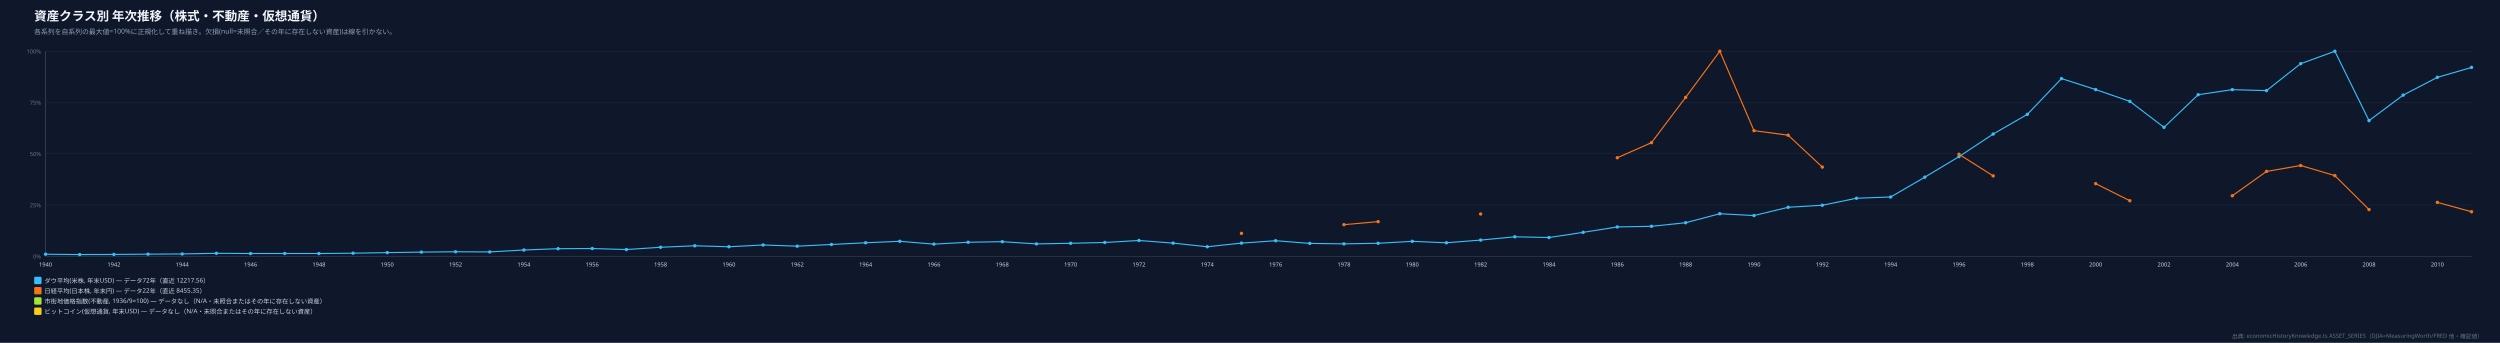
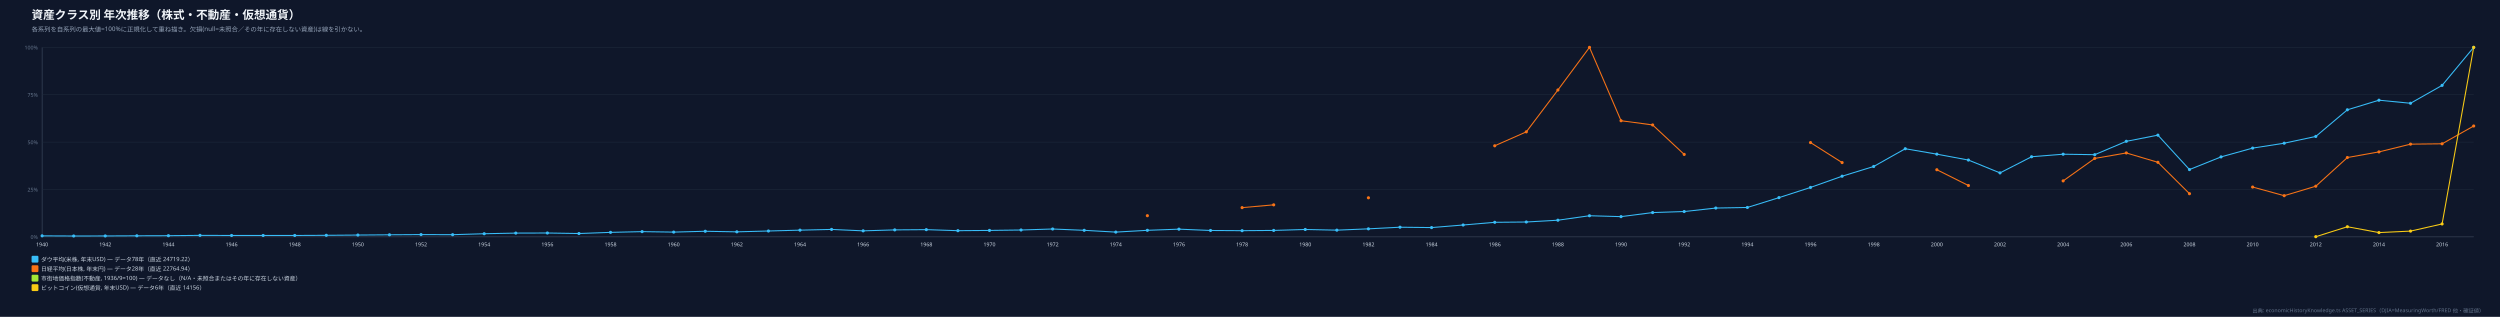
- <svg xmlns="http://www.w3.org/2000/svg" width="4390" height="602" viewBox="0 0 4390 602" font-family="'Hiragino Sans','Noto Sans JP',sans-serif">
-   <rect width="4390" height="602" fill="#0f172a" />
+ <svg xmlns="http://www.w3.org/2000/svg" width="4750" height="602" viewBox="0 0 4750 602" font-family="'Hiragino Sans','Noto Sans JP',sans-serif">
+   <rect width="4750" height="602" fill="#0f172a" />
  <text x="60" y="36" fill="#f1f5f9" font-size="22" font-weight="700">資産クラス別 年次推移（株式・不動産・仮想通貨）</text>
  <text x="60" y="60" fill="#94a3b8" font-size="12">各系列を自系列の最大値=100%に正規化して重ね描き。欠損(null=未照合／その年に存在しない資産)は線を引かない。</text>
  <line x1="80" y1="90" x2="80" y2="450" stroke="#475569" />
-   <line x1="80" y1="450" x2="4340" y2="450" stroke="#475569" />
-   <line x1="80" y1="450" x2="4340" y2="450" stroke="#1e293b" />
+   <line x1="80" y1="450" x2="4700" y2="450" stroke="#475569" />
+   <line x1="80" y1="450" x2="4700" y2="450" stroke="#1e293b" />
  <text x="72" y="454" fill="#64748b" font-size="10" text-anchor="end">0%</text>
-   <line x1="80" y1="360" x2="4340" y2="360" stroke="#1e293b" />
+   <line x1="80" y1="360" x2="4700" y2="360" stroke="#1e293b" />
  <text x="72" y="364" fill="#64748b" font-size="10" text-anchor="end">25%</text>
-   <line x1="80" y1="270" x2="4340" y2="270" stroke="#1e293b" />
+   <line x1="80" y1="270" x2="4700" y2="270" stroke="#1e293b" />
  <text x="72" y="274" fill="#64748b" font-size="10" text-anchor="end">50%</text>
-   <line x1="80" y1="180" x2="4340" y2="180" stroke="#1e293b" />
+   <line x1="80" y1="180" x2="4700" y2="180" stroke="#1e293b" />
  <text x="72" y="184" fill="#64748b" font-size="10" text-anchor="end">75%</text>
-   <line x1="80" y1="90" x2="4340" y2="90" stroke="#1e293b" />
+   <line x1="80" y1="90" x2="4700" y2="90" stroke="#1e293b" />
  <text x="72" y="94" fill="#64748b" font-size="10" text-anchor="end">100%</text>
  <text x="80" y="468" fill="#cbd5e1" font-size="10" text-anchor="middle">1940</text>
  <text x="200" y="468" fill="#cbd5e1" font-size="10" text-anchor="middle">1942</text>
  <text x="320" y="468" fill="#cbd5e1" font-size="10" text-anchor="middle">1944</text>
  <text x="440" y="468" fill="#cbd5e1" font-size="10" text-anchor="middle">1946</text>
  <text x="560" y="468" fill="#cbd5e1" font-size="10" text-anchor="middle">1948</text>
  <text x="680" y="468" fill="#cbd5e1" font-size="10" text-anchor="middle">1950</text>
  <text x="800" y="468" fill="#cbd5e1" font-size="10" text-anchor="middle">1952</text>
  <text x="920" y="468" fill="#cbd5e1" font-size="10" text-anchor="middle">1954</text>
  <text x="1040" y="468" fill="#cbd5e1" font-size="10" text-anchor="middle">1956</text>
  <text x="1160" y="468" fill="#cbd5e1" font-size="10" text-anchor="middle">1958</text>
  <text x="1280" y="468" fill="#cbd5e1" font-size="10" text-anchor="middle">1960</text>
  <text x="1400" y="468" fill="#cbd5e1" font-size="10" text-anchor="middle">1962</text>
  <text x="1520" y="468" fill="#cbd5e1" font-size="10" text-anchor="middle">1964</text>
  <text x="1640" y="468" fill="#cbd5e1" font-size="10" text-anchor="middle">1966</text>
  <text x="1760" y="468" fill="#cbd5e1" font-size="10" text-anchor="middle">1968</text>
  <text x="1880" y="468" fill="#cbd5e1" font-size="10" text-anchor="middle">1970</text>
  <text x="2000" y="468" fill="#cbd5e1" font-size="10" text-anchor="middle">1972</text>
  <text x="2120" y="468" fill="#cbd5e1" font-size="10" text-anchor="middle">1974</text>
  <text x="2240" y="468" fill="#cbd5e1" font-size="10" text-anchor="middle">1976</text>
  <text x="2360" y="468" fill="#cbd5e1" font-size="10" text-anchor="middle">1978</text>
  <text x="2480" y="468" fill="#cbd5e1" font-size="10" text-anchor="middle">1980</text>
  <text x="2600" y="468" fill="#cbd5e1" font-size="10" text-anchor="middle">1982</text>
  <text x="2720" y="468" fill="#cbd5e1" font-size="10" text-anchor="middle">1984</text>
  <text x="2840" y="468" fill="#cbd5e1" font-size="10" text-anchor="middle">1986</text>
  <text x="2960" y="468" fill="#cbd5e1" font-size="10" text-anchor="middle">1988</text>
  <text x="3080" y="468" fill="#cbd5e1" font-size="10" text-anchor="middle">1990</text>
  <text x="3200" y="468" fill="#cbd5e1" font-size="10" text-anchor="middle">1992</text>
  <text x="3320" y="468" fill="#cbd5e1" font-size="10" text-anchor="middle">1994</text>
  <text x="3440" y="468" fill="#cbd5e1" font-size="10" text-anchor="middle">1996</text>
  <text x="3560" y="468" fill="#cbd5e1" font-size="10" text-anchor="middle">1998</text>
  <text x="3680" y="468" fill="#cbd5e1" font-size="10" text-anchor="middle">2000</text>
  <text x="3800" y="468" fill="#cbd5e1" font-size="10" text-anchor="middle">2002</text>
  <text x="3920" y="468" fill="#cbd5e1" font-size="10" text-anchor="middle">2004</text>
  <text x="4040" y="468" fill="#cbd5e1" font-size="10" text-anchor="middle">2006</text>
  <text x="4160" y="468" fill="#cbd5e1" font-size="10" text-anchor="middle">2008</text>
  <text x="4280" y="468" fill="#cbd5e1" font-size="10" text-anchor="middle">2010</text>
-   <circle cx="80" cy="446.4" r="3" fill="#38bdf8" />
-   <circle cx="140" cy="447.0" r="3" fill="#38bdf8" />
-   <circle cx="200" cy="446.8" r="3" fill="#38bdf8" />
-   <circle cx="260" cy="446.3" r="3" fill="#38bdf8" />
-   <circle cx="320" cy="445.9" r="3" fill="#38bdf8" />
-   <circle cx="380" cy="444.8" r="3" fill="#38bdf8" />
-   <circle cx="440" cy="445.2" r="3" fill="#38bdf8" />
-   <circle cx="500" cy="445.1" r="3" fill="#38bdf8" />
-   <circle cx="560" cy="445.2" r="3" fill="#38bdf8" />
-   <circle cx="620" cy="444.6" r="3" fill="#38bdf8" />
-   <circle cx="680" cy="443.6" r="3" fill="#38bdf8" />
-   <circle cx="740" cy="442.7" r="3" fill="#38bdf8" />
-   <circle cx="800" cy="442.1" r="3" fill="#38bdf8" />
-   <circle cx="860" cy="442.4" r="3" fill="#38bdf8" />
-   <circle cx="920" cy="439.0" r="3" fill="#38bdf8" />
-   <circle cx="980" cy="436.7" r="3" fill="#38bdf8" />
-   <circle cx="1040" cy="436.4" r="3" fill="#38bdf8" />
-   <circle cx="1100" cy="438.2" r="3" fill="#38bdf8" />
-   <circle cx="1160" cy="434.2" r="3" fill="#38bdf8" />
-   <circle cx="1220" cy="431.6" r="3" fill="#38bdf8" />
-   <circle cx="1280" cy="433.3" r="3" fill="#38bdf8" />
-   <circle cx="1340" cy="430.2" r="3" fill="#38bdf8" />
-   <circle cx="1400" cy="432.3" r="3" fill="#38bdf8" />
-   <circle cx="1460" cy="429.3" r="3" fill="#38bdf8" />
-   <circle cx="1520" cy="426.3" r="3" fill="#38bdf8" />
-   <circle cx="1580" cy="423.7" r="3" fill="#38bdf8" />
-   <circle cx="1640" cy="428.7" r="3" fill="#38bdf8" />
-   <circle cx="1700" cy="425.4" r="3" fill="#38bdf8" />
-   <circle cx="1760" cy="424.4" r="3" fill="#38bdf8" />
-   <circle cx="1820" cy="428.3" r="3" fill="#38bdf8" />
-   <circle cx="1880" cy="427.2" r="3" fill="#38bdf8" />
-   <circle cx="1940" cy="425.8" r="3" fill="#38bdf8" />
-   <circle cx="2000" cy="422.3" r="3" fill="#38bdf8" />
-   <circle cx="2060" cy="426.9" r="3" fill="#38bdf8" />
-   <circle cx="2120" cy="433.3" r="3" fill="#38bdf8" />
-   <circle cx="2180" cy="426.9" r="3" fill="#38bdf8" />
-   <circle cx="2240" cy="422.7" r="3" fill="#38bdf8" />
-   <circle cx="2300" cy="427.4" r="3" fill="#38bdf8" />
-   <circle cx="2360" cy="428.2" r="3" fill="#38bdf8" />
-   <circle cx="2420" cy="427.2" r="3" fill="#38bdf8" />
-   <circle cx="2480" cy="423.8" r="3" fill="#38bdf8" />
-   <circle cx="2540" cy="426.3" r="3" fill="#38bdf8" />
-   <circle cx="2600" cy="421.6" r="3" fill="#38bdf8" />
-   <circle cx="2660" cy="415.8" r="3" fill="#38bdf8" />
-   <circle cx="2720" cy="417.1" r="3" fill="#38bdf8" />
-   <circle cx="2780" cy="408.0" r="3" fill="#38bdf8" />
-   <circle cx="2840" cy="398.5" r="3" fill="#38bdf8" />
-   <circle cx="2900" cy="397.4" r="3" fill="#38bdf8" />
-   <circle cx="2960" cy="391.1" r="3" fill="#38bdf8" />
-   <circle cx="3020" cy="375.3" r="3" fill="#38bdf8" />
-   <circle cx="3080" cy="378.5" r="3" fill="#38bdf8" />
-   <circle cx="3140" cy="364.0" r="3" fill="#38bdf8" />
-   <circle cx="3200" cy="360.4" r="3" fill="#38bdf8" />
-   <circle cx="3260" cy="348.1" r="3" fill="#38bdf8" />
-   <circle cx="3320" cy="345.9" r="3" fill="#38bdf8" />
-   <circle cx="3380" cy="311.1" r="3" fill="#38bdf8" />
-   <circle cx="3440" cy="275.0" r="3" fill="#38bdf8" />
-   <circle cx="3500" cy="235.4" r="3" fill="#38bdf8" />
-   <circle cx="3560" cy="200.8" r="3" fill="#38bdf8" />
-   <circle cx="3620" cy="138.0" r="3" fill="#38bdf8" />
-   <circle cx="3680" cy="157.3" r="3" fill="#38bdf8" />
-   <circle cx="3740" cy="178.0" r="3" fill="#38bdf8" />
-   <circle cx="3800" cy="223.6" r="3" fill="#38bdf8" />
-   <circle cx="3860" cy="166.3" r="3" fill="#38bdf8" />
-   <circle cx="3920" cy="157.4" r="3" fill="#38bdf8" />
-   <circle cx="3980" cy="159.1" r="3" fill="#38bdf8" />
-   <circle cx="4040" cy="111.8" r="3" fill="#38bdf8" />
-   <circle cx="4100" cy="90.0" r="3" fill="#38bdf8" />
-   <circle cx="4160" cy="211.8" r="3" fill="#38bdf8" />
-   <circle cx="4220" cy="167.0" r="3" fill="#38bdf8" />
-   <circle cx="4280" cy="135.8" r="3" fill="#38bdf8" />
-   <circle cx="4340" cy="118.4" r="3" fill="#38bdf8" />
-   <path d="M80,446.4 L140,447.0 L200,446.8 L260,446.3 L320,445.9 L380,444.8 L440,445.2 L500,445.1 L560,445.2 L620,444.6 L680,443.6 L740,442.7 L800,442.1 L860,442.4 L920,439.0 L980,436.7 L1040,436.4 L1100,438.2 L1160,434.2 L1220,431.6 L1280,433.3 L1340,430.2 L1400,432.3 L1460,429.3 L1520,426.3 L1580,423.7 L1640,428.7 L1700,425.4 L1760,424.4 L1820,428.3 L1880,427.2 L1940,425.8 L2000,422.3 L2060,426.9 L2120,433.3 L2180,426.9 L2240,422.7 L2300,427.4 L2360,428.2 L2420,427.2 L2480,423.8 L2540,426.3 L2600,421.6 L2660,415.8 L2720,417.1 L2780,408.0 L2840,398.5 L2900,397.4 L2960,391.1 L3020,375.3 L3080,378.5 L3140,364.0 L3200,360.4 L3260,348.1 L3320,345.9 L3380,311.1 L3440,275.0 L3500,235.4 L3560,200.8 L3620,138.0 L3680,157.3 L3740,178.0 L3800,223.6 L3860,166.3 L3920,157.4 L3980,159.1 L4040,111.8 L4100,90.0 L4160,211.8 L4220,167.0 L4280,135.8 L4340,118.4" fill="none" stroke="#38bdf8" stroke-width="2" />
+   <text x="4400" y="468" fill="#cbd5e1" font-size="10" text-anchor="middle">2012</text>
+   <text x="4520" y="468" fill="#cbd5e1" font-size="10" text-anchor="middle">2014</text>
+   <text x="4640" y="468" fill="#cbd5e1" font-size="10" text-anchor="middle">2016</text>
+   <circle cx="80" cy="448.1" r="3" fill="#38bdf8" />
+   <circle cx="140" cy="448.4" r="3" fill="#38bdf8" />
+   <circle cx="200" cy="448.3" r="3" fill="#38bdf8" />
+   <circle cx="260" cy="448.0" r="3" fill="#38bdf8" />
+   <circle cx="320" cy="447.8" r="3" fill="#38bdf8" />
+   <circle cx="380" cy="447.2" r="3" fill="#38bdf8" />
+   <circle cx="440" cy="447.4" r="3" fill="#38bdf8" />
+   <circle cx="500" cy="447.4" r="3" fill="#38bdf8" />
+   <circle cx="560" cy="447.4" r="3" fill="#38bdf8" />
+   <circle cx="620" cy="447.1" r="3" fill="#38bdf8" />
+   <circle cx="680" cy="446.6" r="3" fill="#38bdf8" />
+   <circle cx="740" cy="446.1" r="3" fill="#38bdf8" />
+   <circle cx="800" cy="445.7" r="3" fill="#38bdf8" />
+   <circle cx="860" cy="445.9" r="3" fill="#38bdf8" />
+   <circle cx="920" cy="444.1" r="3" fill="#38bdf8" />
+   <circle cx="980" cy="442.9" r="3" fill="#38bdf8" />
+   <circle cx="1040" cy="442.7" r="3" fill="#38bdf8" />
+   <circle cx="1100" cy="443.7" r="3" fill="#38bdf8" />
+   <circle cx="1160" cy="441.5" r="3" fill="#38bdf8" />
+   <circle cx="1220" cy="440.1" r="3" fill="#38bdf8" />
+   <circle cx="1280" cy="441.0" r="3" fill="#38bdf8" />
+   <circle cx="1340" cy="439.4" r="3" fill="#38bdf8" />
+   <circle cx="1400" cy="440.5" r="3" fill="#38bdf8" />
+   <circle cx="1460" cy="438.9" r="3" fill="#38bdf8" />
+   <circle cx="1520" cy="437.3" r="3" fill="#38bdf8" />
+   <circle cx="1580" cy="435.9" r="3" fill="#38bdf8" />
+   <circle cx="1640" cy="438.6" r="3" fill="#38bdf8" />
+   <circle cx="1700" cy="436.8" r="3" fill="#38bdf8" />
+   <circle cx="1760" cy="436.3" r="3" fill="#38bdf8" />
+   <circle cx="1820" cy="438.3" r="3" fill="#38bdf8" />
+   <circle cx="1880" cy="437.8" r="3" fill="#38bdf8" />
+   <circle cx="1940" cy="437.0" r="3" fill="#38bdf8" />
+   <circle cx="2000" cy="435.1" r="3" fill="#38bdf8" />
+   <circle cx="2060" cy="437.6" r="3" fill="#38bdf8" />
+   <circle cx="2120" cy="441.0" r="3" fill="#38bdf8" />
+   <circle cx="2180" cy="437.6" r="3" fill="#38bdf8" />
+   <circle cx="2240" cy="435.4" r="3" fill="#38bdf8" />
+   <circle cx="2300" cy="437.9" r="3" fill="#38bdf8" />
+   <circle cx="2360" cy="438.3" r="3" fill="#38bdf8" />
+   <circle cx="2420" cy="437.8" r="3" fill="#38bdf8" />
+   <circle cx="2480" cy="436.0" r="3" fill="#38bdf8" />
+   <circle cx="2540" cy="437.3" r="3" fill="#38bdf8" />
+   <circle cx="2600" cy="434.8" r="3" fill="#38bdf8" />
+   <circle cx="2660" cy="431.7" r="3" fill="#38bdf8" />
+   <circle cx="2720" cy="432.4" r="3" fill="#38bdf8" />
+   <circle cx="2780" cy="427.5" r="3" fill="#38bdf8" />
+   <circle cx="2840" cy="422.4" r="3" fill="#38bdf8" />
+   <circle cx="2900" cy="421.8" r="3" fill="#38bdf8" />
+   <circle cx="2960" cy="418.4" r="3" fill="#38bdf8" />
+   <circle cx="3020" cy="409.9" r="3" fill="#38bdf8" />
+   <circle cx="3080" cy="411.6" r="3" fill="#38bdf8" />
+   <circle cx="3140" cy="403.9" r="3" fill="#38bdf8" />
+   <circle cx="3200" cy="401.9" r="3" fill="#38bdf8" />
+   <circle cx="3260" cy="395.3" r="3" fill="#38bdf8" />
+   <circle cx="3320" cy="394.2" r="3" fill="#38bdf8" />
+   <circle cx="3380" cy="375.5" r="3" fill="#38bdf8" />
+   <circle cx="3440" cy="356.1" r="3" fill="#38bdf8" />
+   <circle cx="3500" cy="334.8" r="3" fill="#38bdf8" />
+   <circle cx="3560" cy="316.3" r="3" fill="#38bdf8" />
+   <circle cx="3620" cy="282.6" r="3" fill="#38bdf8" />
+   <circle cx="3680" cy="292.9" r="3" fill="#38bdf8" />
+   <circle cx="3740" cy="304.1" r="3" fill="#38bdf8" />
+   <circle cx="3800" cy="328.5" r="3" fill="#38bdf8" />
+   <circle cx="3860" cy="297.8" r="3" fill="#38bdf8" />
+   <circle cx="3920" cy="293.0" r="3" fill="#38bdf8" />
+   <circle cx="3980" cy="293.9" r="3" fill="#38bdf8" />
+   <circle cx="4040" cy="268.5" r="3" fill="#38bdf8" />
+   <circle cx="4100" cy="256.8" r="3" fill="#38bdf8" />
+   <circle cx="4160" cy="322.2" r="3" fill="#38bdf8" />
+   <circle cx="4220" cy="298.1" r="3" fill="#38bdf8" />
+   <circle cx="4280" cy="281.4" r="3" fill="#38bdf8" />
+   <circle cx="4340" cy="272.1" r="3" fill="#38bdf8" />
+   <circle cx="4400" cy="259.2" r="3" fill="#38bdf8" />
+   <circle cx="4460" cy="208.6" r="3" fill="#38bdf8" />
+   <circle cx="4520" cy="190.4" r="3" fill="#38bdf8" />
+   <circle cx="4580" cy="196.2" r="3" fill="#38bdf8" />
+   <circle cx="4640" cy="162.2" r="3" fill="#38bdf8" />
+   <circle cx="4700" cy="90.0" r="3" fill="#38bdf8" />
+   <path d="M80,448.1 L140,448.4 L200,448.3 L260,448.0 L320,447.8 L380,447.2 L440,447.4 L500,447.4 L560,447.4 L620,447.1 L680,446.6 L740,446.1 L800,445.7 L860,445.9 L920,444.1 L980,442.9 L1040,442.7 L1100,443.7 L1160,441.5 L1220,440.1 L1280,441.0 L1340,439.4 L1400,440.5 L1460,438.9 L1520,437.3 L1580,435.9 L1640,438.6 L1700,436.8 L1760,436.3 L1820,438.3 L1880,437.8 L1940,437.0 L2000,435.1 L2060,437.6 L2120,441.0 L2180,437.6 L2240,435.4 L2300,437.9 L2360,438.3 L2420,437.8 L2480,436.0 L2540,437.3 L2600,434.8 L2660,431.7 L2720,432.4 L2780,427.5 L2840,422.4 L2900,421.8 L2960,418.4 L3020,409.9 L3080,411.6 L3140,403.9 L3200,401.9 L3260,395.3 L3320,394.2 L3380,375.5 L3440,356.1 L3500,334.8 L3560,316.3 L3620,282.6 L3680,292.9 L3740,304.1 L3800,328.5 L3860,297.8 L3920,293.0 L3980,293.9 L4040,268.5 L4100,256.8 L4160,322.2 L4220,298.1 L4280,281.4 L4340,272.1 L4400,259.2 L4460,208.6 L4520,190.4 L4580,196.2 L4640,162.2 L4700,90.0" fill="none" stroke="#38bdf8" stroke-width="2" />
  <circle cx="2180" cy="409.8" r="3" fill="#f97316" />
  <circle cx="2360" cy="394.5" r="3" fill="#f97316" />
  <circle cx="2420" cy="389.2" r="3" fill="#f97316" />
  <circle cx="2600" cy="375.8" r="3" fill="#f97316" />
  <circle cx="2840" cy="277.0" r="3" fill="#f97316" />
  <circle cx="2900" cy="250.5" r="3" fill="#f97316" />
  <circle cx="2960" cy="171.0" r="3" fill="#f97316" />
  <circle cx="3020" cy="90.0" r="3" fill="#f97316" />
  <circle cx="3080" cy="229.4" r="3" fill="#f97316" />
  <circle cx="3140" cy="237.4" r="3" fill="#f97316" />
  <circle cx="3200" cy="293.4" r="3" fill="#f97316" />
  <circle cx="3440" cy="270.9" r="3" fill="#f97316" />
  <circle cx="3500" cy="308.9" r="3" fill="#f97316" />
  <circle cx="3680" cy="322.5" r="3" fill="#f97316" />
  <circle cx="3740" cy="352.5" r="3" fill="#f97316" />
  <circle cx="3920" cy="343.7" r="3" fill="#f97316" />
  <circle cx="3980" cy="301.0" r="3" fill="#f97316" />
  <circle cx="4040" cy="290.6" r="3" fill="#f97316" />
  <circle cx="4100" cy="308.4" r="3" fill="#f97316" />
  <circle cx="4160" cy="368.0" r="3" fill="#f97316" />
  <circle cx="4280" cy="355.4" r="3" fill="#f97316" />
  <circle cx="4340" cy="371.8" r="3" fill="#f97316" />
-   <path d="M2180,409.8 M2360,394.5 L2420,389.2 M2600,375.8 M2840,277.0 L2900,250.5 L2960,171.0 L3020,90.0 L3080,229.4 L3140,237.4 L3200,293.4 M3440,270.9 L3500,308.9 M3680,322.5 L3740,352.5 M3920,343.7 L3980,301.0 L4040,290.6 L4100,308.4 L4160,368.0 M4280,355.4 L4340,371.8" fill="none" stroke="#f97316" stroke-width="2" />
+   <circle cx="4400" cy="353.8" r="3" fill="#f97316" />
+   <circle cx="4460" cy="299.3" r="3" fill="#f97316" />
+   <circle cx="4520" cy="288.6" r="3" fill="#f97316" />
+   <circle cx="4580" cy="273.9" r="3" fill="#f97316" />
+   <circle cx="4640" cy="273.2" r="3" fill="#f97316" />
+   <circle cx="4700" cy="239.4" r="3" fill="#f97316" />
+   <path d="M2180,409.8 M2360,394.5 L2420,389.2 M2600,375.8 M2840,277.0 L2900,250.5 L2960,171.0 L3020,90.0 L3080,229.4 L3140,237.4 L3200,293.4 M3440,270.9 L3500,308.9 M3680,322.5 L3740,352.5 M3920,343.7 L3980,301.0 L4040,290.6 L4100,308.4 L4160,368.0 M4280,355.4 L4340,371.8 L4400,353.8 L4460,299.3 L4520,288.6 L4580,273.9 L4640,273.2 L4700,239.4" fill="none" stroke="#f97316" stroke-width="2" />
+   <circle cx="4400" cy="449.7" r="3" fill="#facc15" />
+   <circle cx="4460" cy="430.8" r="3" fill="#facc15" />
+   <circle cx="4520" cy="441.9" r="3" fill="#facc15" />
+   <circle cx="4580" cy="439.1" r="3" fill="#facc15" />
+   <circle cx="4640" cy="425.5" r="3" fill="#facc15" />
+   <circle cx="4700" cy="90.0" r="3" fill="#facc15" />
+   <path d="M4400,449.7 L4460,430.8 L4520,441.9 L4580,439.1 L4640,425.5 L4700,90.0" fill="none" stroke="#facc15" stroke-width="2" />
  <rect x="60" y="486" width="13" height="13" rx="2" fill="#38bdf8" />
-   <text x="78" y="497" fill="#cbd5e1" font-size="11">ダウ平均(米株, 年末USD) — データ72年（直近 12217.56）</text>
+   <text x="78" y="497" fill="#cbd5e1" font-size="11">ダウ平均(米株, 年末USD) — データ78年（直近 24719.22）</text>
  <rect x="60" y="504" width="13" height="13" rx="2" fill="#f97316" />
-   <text x="78" y="515" fill="#cbd5e1" font-size="11">日経平均(日本株, 年末円) — データ22年（直近 8455.35）</text>
+   <text x="78" y="515" fill="#cbd5e1" font-size="11">日経平均(日本株, 年末円) — データ28年（直近 22764.94）</text>
  <rect x="60" y="522" width="13" height="13" rx="2" fill="#a3e635" />
  <text x="78" y="533" fill="#cbd5e1" font-size="11">市街地価格指数(不動産, 1936/9=100) — データなし（N/A・未照合またはその年に存在しない資産）</text>
  <rect x="60" y="540" width="13" height="13" rx="2" fill="#facc15" />
-   <text x="78" y="551" fill="#cbd5e1" font-size="11">ビットコイン(仮想通貨, 年末USD) — データなし（N/A・未照合またはその年に存在しない資産）</text>
-   <text x="4360" y="594" fill="#64748b" font-size="10" text-anchor="end">出典: economicHistoryKnowledge.ts ASSET_SERIES（DJIA=MeasuringWorth/FRED 他・確証値）</text>
+   <text x="78" y="551" fill="#cbd5e1" font-size="11">ビットコイン(仮想通貨, 年末USD) — データ6年（直近 14156）</text>
+   <text x="4720" y="594" fill="#64748b" font-size="10" text-anchor="end">出典: economicHistoryKnowledge.ts ASSET_SERIES（DJIA=MeasuringWorth/FRED 他・確証値）</text>
</svg>
